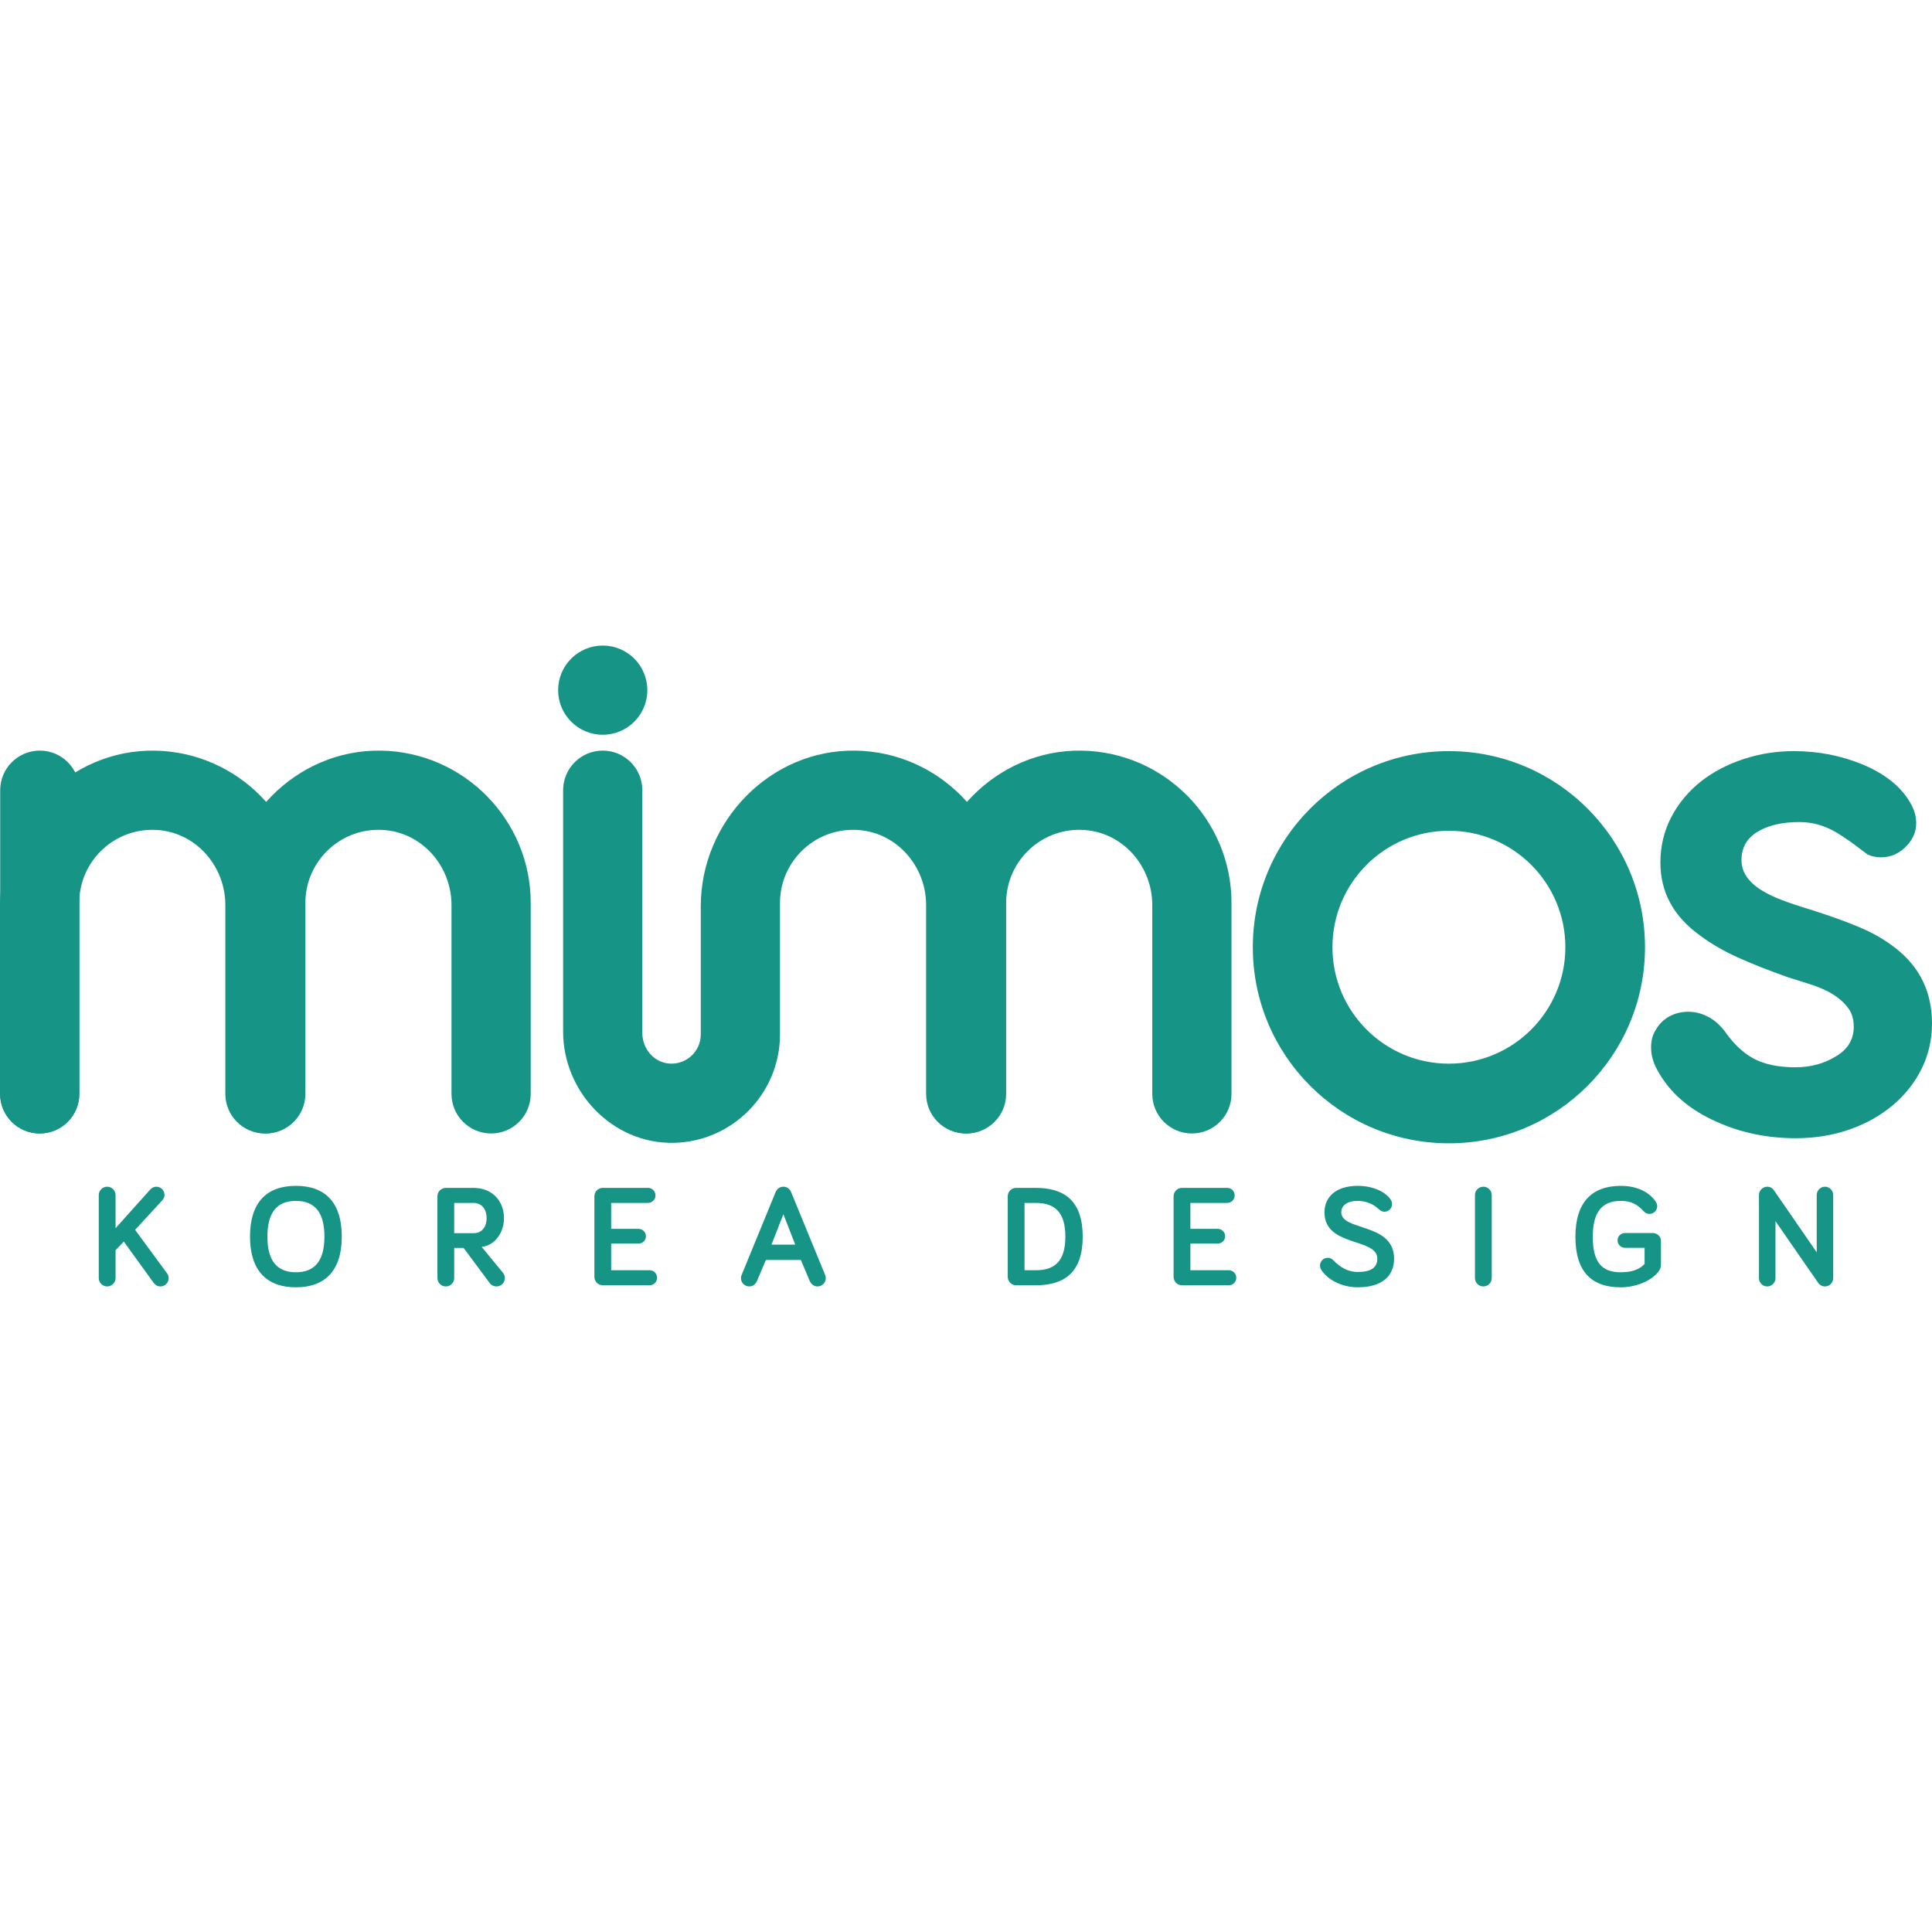
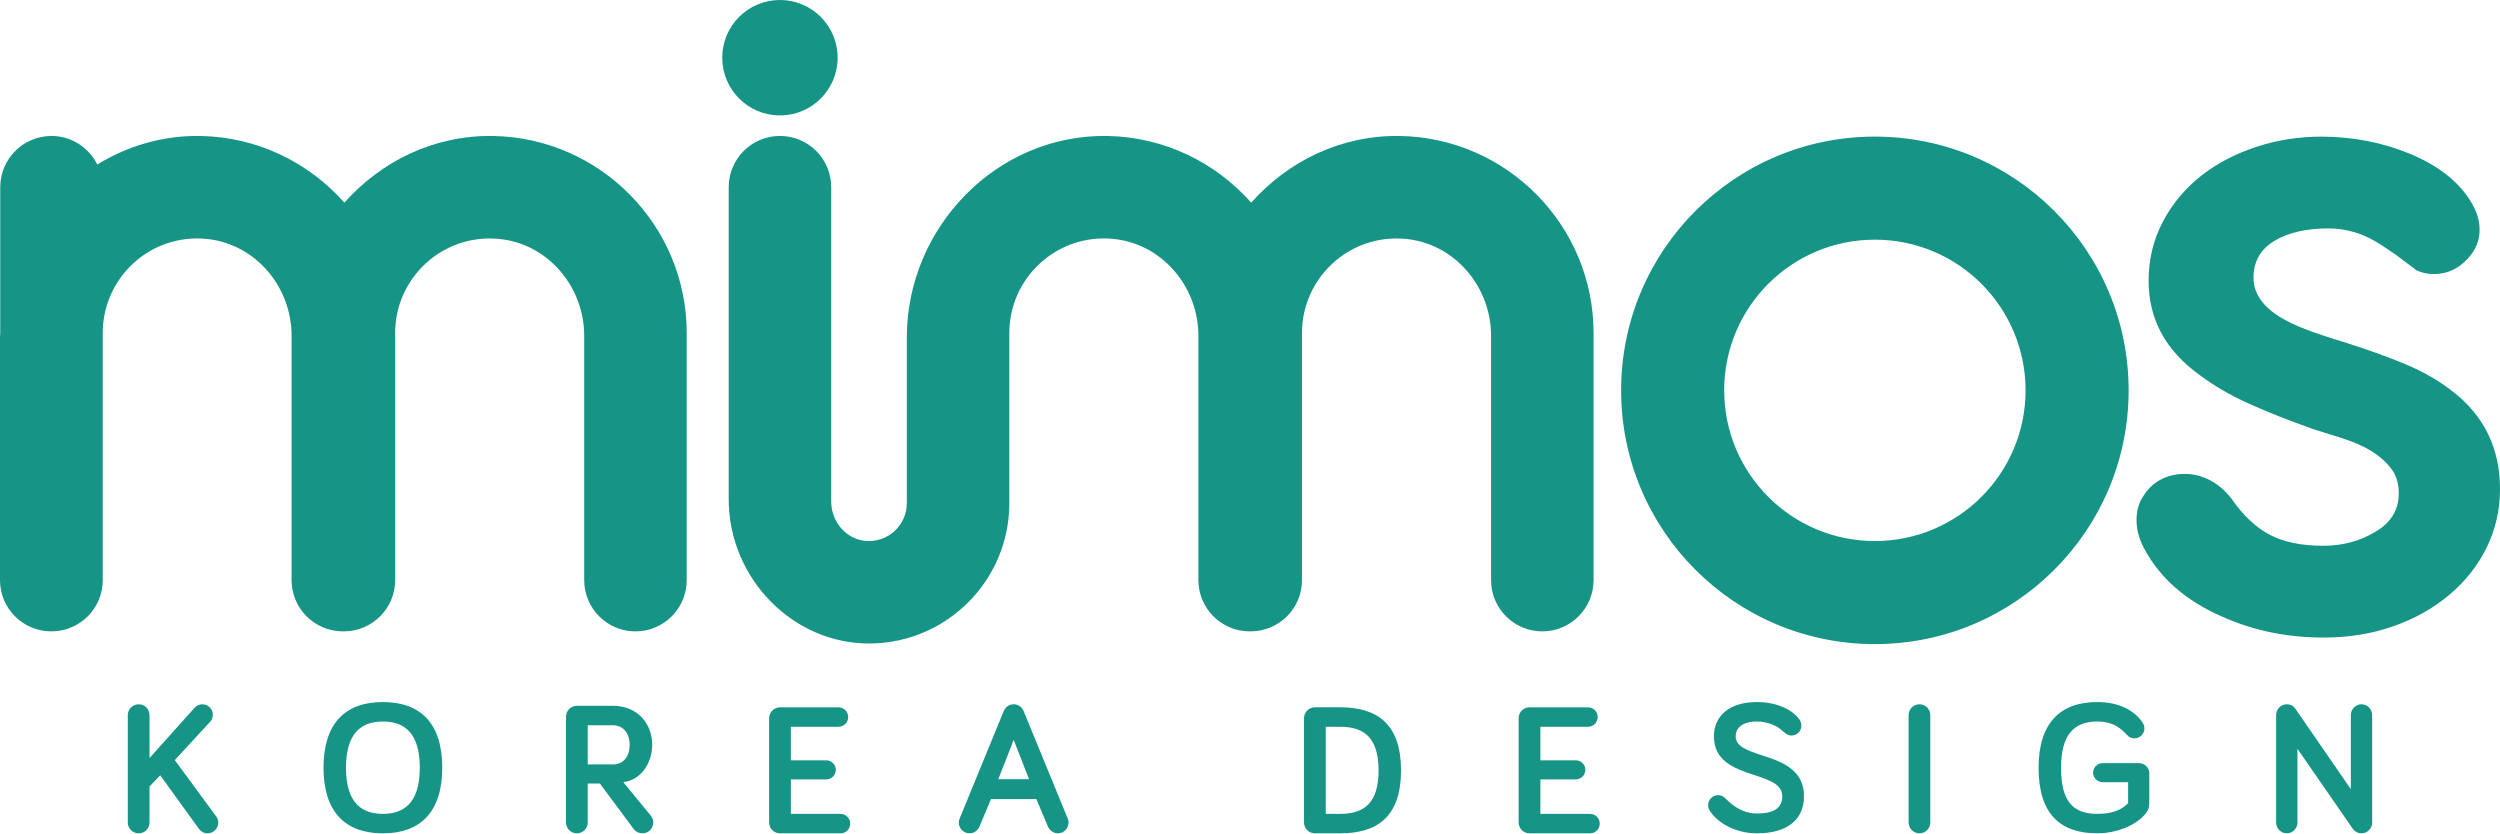
- <svg xmlns="http://www.w3.org/2000/svg" version="1.1" viewBox="0 0 301.052 99.866" width="120" height="120" class="h-25 w-auto" data-label="svg.h-25">
+ <svg xmlns="http://www.w3.org/2000/svg" id="Layer_1" version="1.1" viewBox="0 0 120 40">
  <defs>
-     <style>.mimos-korea-design{fill:#169485}</style>
+     <style>.st0{fill:#169485}</style>
  </defs>
-   <path d="M76.526 76.03h-0c-3.409 0-6.172-2.763-6.172-6.172l0-29.426c5e-7-5.925-4.388-11.111-10.287-11.667-6.769-.637-12.482 4.693-12.482 11.333v29.759c0 3.409-2.763 6.172-6.172 6.172h-0c-3.409 0-6.172-2.763-6.172-6.172l-0-29.22c-0-13.275 10.863-24.489 24.135-24.264 12.897.218 23.322 10.777 23.322 23.725v29.759c0 3.409-2.763 6.172-6.172 6.172Z" class="mimos-korea-design" />
-   <path d="M41.285 76.03h-0c-3.409 0-6.172-2.763-6.172-6.172l0-29.426c5e-7-5.925-4.388-11.111-10.287-11.666-6.768-.637-12.482 4.693-12.482 11.333v29.759c0 3.409-2.763 6.172-6.172 6.172h-0c-3.409 0-6.172-2.763-6.172-6.172L0 40.638c-0-13.275 10.863-24.489 24.136-24.264 12.897.218 23.321 10.777 23.321 23.725v29.759c0 3.409-2.763 6.172-6.172 6.172Z" class="mimos-korea-design" />
-   <rect width="12.344" height="59.66" x=".03" y="16.37" class="mimos-korea-design" rx="6.172" ry="6.172" />
-   <path d="M185.723 76.03h-0c-3.409 0-6.172-2.763-6.172-6.172l0-29.426c4e-7-5.925-4.389-11.112-10.288-11.667-6.769-.637-12.481 4.693-12.481 11.333v29.759c0 3.409-2.763 6.172-6.172 6.172h-0c-3.409 0-6.172-2.763-6.172-6.172l-0-29.22c-0-13.274 10.863-24.488 24.135-24.264 12.897.218 23.323 10.777 23.323 23.725v29.759c0 3.409-2.763 6.172-6.172 6.172Z" class="mimos-korea-design" />
-   <path d="M104.931 77.49c-9.45.158-17.183-7.89-17.183-17.342l0-37.606c7e-7-3.409 2.763-6.172 6.172-6.172h0c3.409 0 6.172 2.763 6.172 6.172l-0 37.851c-5e-7 2.376 1.733 4.502 4.097 4.733 2.714.265 5.008-1.869 5.008-4.53l-0-19.959c-0-13.275 10.863-24.489 24.136-24.264 12.897.218 23.321 10.777 23.321 23.725v29.759c0 3.409-2.763 6.172-6.172 6.172h-0c-3.409 0-6.172-2.763-6.172-6.172l0-29.426c6e-7-5.925-4.388-11.111-10.287-11.666-6.768-.637-12.482 4.693-12.482 11.333v20.498c0 9.221-7.425 16.74-16.61 16.894Z" class="mimos-korea-design" />
-   <circle cx="93.92" cy="6.95" r="6.95" class="mimos-korea-design" />
-   <path d="M225.774 16.45c-16.883 0-30.556 13.683-30.556 30.556 0 16.873 13.673 30.556 30.556 30.556 16.873 0 30.556-13.683 30.556-30.556 0-16.873-13.683-30.556-30.556-30.556m0 48.702c-10.027 0-18.146-8.128-18.146-18.146 0-10.027 8.119-18.146 18.146-18.146 10.018 0 18.146 8.119 18.146 18.146 0 10.018-8.128 18.146-18.146 18.146m41.801 9.092c-4.338-1.895-7.453-4.612-9.349-8.148-.631-1.137-.947-2.295-.947-3.474 0-1.095.252-2.021.758-2.779.505-.884 1.2-1.568 2.084-2.053.884-.483 1.873-.727 2.969-.727 1.01 0 2.0.243 2.969.727q1.452.727 2.652 2.242c1.39 2.021 2.926 3.475 4.611 4.359 1.685.884 3.832 1.326 6.443 1.326 2.358 0 4.463-.568 6.316-1.705 1.853-1.095 2.779-2.631 2.779-4.611 0-1.263-.338-2.295-1.011-3.096-1.179-1.515-3.116-2.694-5.811-3.537l-3.411-1.074c-2.99-1.053-5.6-2.084-7.832-3.095-2.232-1.011-4.19-2.148-5.874-3.411-4.127-2.947-6.19-6.736-6.19-11.369 0-2.568.569-4.937 1.705-7.106 1.137-2.168 2.695-4.031 4.675-5.59 1.894-1.473 4.095-2.621 6.601-3.443 2.505-.821 5.105-1.231 7.8-1.231 3.791 0 7.369.695 10.738 2.084 3.705 1.558 6.253 3.685 7.643 6.379q.694 1.327.694 2.779c0 1.263-.464 2.4-1.389 3.411q-1.706 1.895-4.106 1.895c-.758 0-1.452-.147-2.084-.442l-2.526-1.895c-1.222-.842-2.021-1.368-2.4-1.579-1.811-1.052-3.706-1.579-5.684-1.579-2.696 0-4.875.505-6.538 1.516-1.664 1.011-2.495 2.485-2.495 4.421 0 1.811 1.031 3.37 3.095 4.674.884.548 1.927 1.053 3.127 1.516 1.2.464 2.705.969 4.516 1.516 2.947.926 5.495 1.842 7.642 2.747 2.147.906 4.021 1.989 5.622 3.253 3.79 2.948 5.684 6.864 5.684 11.748 0 2.485-.527 4.811-1.579 6.979-1.053 2.17-2.548 4.074-4.484 5.716-1.938 1.642-4.2 2.916-6.791 3.821-2.589.906-5.38 1.359-8.369 1.359-4.422 0-8.506-.842-12.253-2.526ZM18.006 85.634c0-.724-.587-1.309-1.307-1.309-.723 0-1.308.586-1.308 1.309v12.922c0 .72.586 1.309 1.308 1.309.72 0 1.307-.59 1.307-1.309v-4.332l1.287-1.35 4.648 6.427c.178.245.515.564 1.057.564.701 0 1.287-.59 1.287-1.287 0-.272-.089-.542-.248-.746L21.051 91.046l4.239-4.6c.204-.226.342-.497.342-.856 0-.701-.564-1.265-1.265-1.265-.338 0-.675.137-.946.43l-5.415 6.042v-5.163ZM46.11 100c4.555 0 7.147-2.615 7.147-7.894 0-5.345-2.592-7.915-7.147-7.915-4.555 0-7.151 2.57-7.151 7.915C38.959 97.385 41.555 100 46.11 100m0-13.464c2.975 0 4.444 1.829 4.444 5.571 0 3.72-1.469 5.549-4.444 5.549-2.979 0-4.444-1.829-4.444-5.549 0-3.742 1.465-5.571 4.444-5.571m26.131 7.329 4.106 5.526c.226.293.63.475 1.016.475.72 0 1.306-.59 1.306-1.309 0-.249-.066-.519-.271-.79l-3.335-4.057c2.163-.271 3.472-2.348 3.472-4.488 0-2.549-1.714-4.714-4.759-4.714h-4.306c-.724 0-1.309.586-1.309 1.309v12.741c0 .72.586 1.309 1.309 1.309.72 0 1.306-.59 1.306-1.309v-4.692zm1.513-7.014c1.465 0 2.074 1.15 2.074 2.37 0 1.194-.609 2.344-2.006 2.344h-3.045V86.851zm21.48 0h5.73c.652 0 1.172-.519 1.172-1.172 0-.653-.519-1.173-1.172-1.173h-7.036c-.724 0-1.309.586-1.309 1.309v12.56c0 .723.586 1.309 1.309 1.309h7.284c.653 0 1.173-.519 1.173-1.173 0-.656-.519-1.172-1.173-1.172H95.234V93.19h4.265c.63 0 1.15-.519 1.15-1.15 0-.634-.519-1.15-1.15-1.15H95.234zm28.683 6.495h-3.698l1.851-4.736zm.878 2.392 1.377 3.268c.203.475.634.86 1.22.86.697 0 1.283-.59 1.283-1.287 0-.138-.022-.315-.088-.475l-5.323-12.968c-.137-.315-.497-.812-1.195-.812-.701 0-1.061.497-1.197.812l-5.319 12.968c-.07.159-.093.337-.093.475 0 .697.587 1.287 1.288 1.287.586 0 1.012-.386 1.216-.86l1.376-3.268zm34.851-8.887h1.737c2.889 0 4.625 1.331 4.625 5.256s-1.736 5.234-4.625 5.234h-1.737zm-1.306-2.344c-.723 0-1.308.586-1.308 1.309v12.56c0 .723.586 1.309 1.308 1.309h3.042c4.488 0 7.329-2.007 7.329-7.578 0-5.571-2.841-7.6-7.329-7.6zm27.151 2.344h5.73c.653 0 1.173-.519 1.173-1.172 0-.653-.519-1.173-1.173-1.173h-7.036c-.723 0-1.309.586-1.309 1.309v12.56c0 .723.587 1.309 1.309 1.309h7.285c.653 0 1.172-.519 1.172-1.173 0-.656-.518-1.172-1.172-1.172h-5.979V93.19h4.262c.634 0 1.154-.519 1.154-1.15 0-.634-.519-1.15-1.154-1.15h-4.262zm29.239.879c.338.315.653.497.972.497.675 0 1.216-.541 1.216-1.194 0-.271-.089-.518-.226-.723-.902-1.284-2.864-2.118-5.119-2.118-3.586 0-5.189 1.891-5.189 4.125 0 5.438 8.234 3.924 8.234 7.218 0 1.398-.994 2.077-3.045 2.077-1.558 0-2.752-.768-3.698-1.718-.226-.222-.497-.493-.993-.493-.653 0-1.195.541-1.195 1.216 0 .226.066.453.181.63.879 1.421 3.02 2.753 5.705 2.753 3.72 0 5.66-1.714 5.66-4.466 0-5.638-8.231-4.262-8.231-7.218 0-.901.697-1.78 2.57-1.78 1.284 0 2.459.519 3.156 1.195Zm17.718-2.096c0-.724-.586-1.309-1.306-1.309-.723 0-1.309.586-1.309 1.309v12.922c0 .72.587 1.309 1.309 1.309.72 0 1.306-.59 1.306-1.309zm23.82 10.734c-.878.902-2.051 1.288-3.72 1.288-3.001 0-4.355-1.603-4.355-5.549 0-3.72 1.354-5.571 4.355-5.571 1.644 0 2.615.564 3.539 1.58.293.315.608.449.924.449.678 0 1.22-.542 1.22-1.194 0-.249-.067-.475-.249-.745-.924-1.35-2.708-2.434-5.434-2.434-4.488 0-7.062 2.57-7.062 7.915 0 5.526 2.574 7.894 7.062 7.894 2.411 0 4.804-1.017 5.887-2.459.271-.338.382-.675.382-1.195v-3.609c0-.652-.609-1.195-1.239-1.195h-4.376c-.63 0-1.15.519-1.15 1.15 0 .63.519 1.15 1.15 1.15h3.067zm28.104-12.043c-.697 0-1.284.586-1.284 1.287v8.932l-6.676-9.678c-.226-.337-.586-.541-1.039-.541-.697 0-1.283.586-1.283 1.287v12.968c0 .697.586 1.287 1.283 1.287.702 0 1.288-.59 1.288-1.287v-8.888l6.654 9.61c.222.338.63.564 1.057.564.701 0 1.287-.59 1.287-1.287V85.612c0-.701-.586-1.287-1.287-1.287Zm0 0" class="mimos-korea-design" />
+   <path d="M23.667 6.527c-2.827-.048-5.372 1.214-7.136 3.2-1.701-1.92-4.161-3.153-6.91-3.2-1.811-.031-3.503.482-4.953 1.37-.403-.81-1.23-1.371-2.196-1.371-1.359 1e-7-2.46 1.101-2.46 2.46v6.98C.01 16.044 0 16.12 0 16.198v11.647c0 1.359 1.101 2.46 2.46 2.46.002 0 .004-.001.006-.001s.004.001.006.001c1.359 0 2.46-1.102 2.46-2.46V15.873c.064-2.594 2.304-4.657 4.964-4.407 2.351.221 4.1 2.289 4.1 4.65v11.729c0 1.359 1.101 2.46 2.46 2.46.009 0 .017-.003.026-.003.009 0.0.017.003.025.003 1.359 0 2.46-1.102 2.46-2.46V15.984c0-2.647 2.277-4.771 4.975-4.517 2.351.221 4.1 2.289 4.1 4.65v11.729c0 1.359 1.101 2.46 2.46 2.46s2.46-1.102 2.46-2.46V15.984c0-5.161-4.155-9.37-9.296-9.457ZM67.194 6.527c-2.827-.048-5.372 1.214-7.136 3.2-1.701-1.92-4.161-3.153-6.91-3.2-5.291-.089-9.621 4.38-9.621 9.672v7.956c0 1.06-.914 1.911-1.996 1.806-.943-.092-1.633-.939-1.633-1.887V8.985c0-1.359-1.101-2.46-2.46-2.46h-0c-1.359 0-2.46 1.101-2.46 2.46v14.99c0 3.767 3.083 6.975 6.849 6.912 3.661-.061 6.621-3.058 6.621-6.734v-8.17c0-2.647 2.277-4.771 4.975-4.517 2.351.221 4.1 2.289 4.1 4.65v11.729c0 1.359 1.102 2.46 2.46 2.46.009 0 .017-.003.026-.003.009 0.0.017.003.026.003 1.359 0 2.46-1.102 2.46-2.46V15.984c0-2.647 2.277-4.771 4.975-4.517 2.351.221 4.101 2.289 4.101 4.65v11.729c0 1.359 1.101 2.46 2.46 2.46 1.359 0 2.46-1.102 2.46-2.46V15.984c0-5.161-4.156-9.37-9.296-9.457ZM37.437 5.54c1.53 0 2.77-1.24 2.77-2.77C40.207 1.24 38.967 0 37.437 0c-1.53 0-2.77 1.24-2.77 2.77 0 1.53 1.24 2.77 2.77 2.77ZM89.994 6.557c-6.73 0-12.18 5.454-12.18 12.18 0 6.726 5.45 12.18 12.18 12.18 6.726 0 12.18-5.454 12.18-12.18 0-6.726-5.454-12.18-12.18-12.18Zm0 19.413c-3.997 0-7.233-3.24-7.233-7.233 0-3.997 3.236-7.233 7.233-7.233 3.993 0 7.233 3.236 7.233 7.233 0 3.993-3.24 7.233-7.233 7.233ZM117.734 18.793c-.638-.504-1.385-.936-2.241-1.297-.856-.361-1.872-.726-3.046-1.095-.722-.218-1.322-.419-1.8-.604-.478-.184-.894-.386-1.246-.604-.823-.52-1.233-1.141-1.233-1.863 0-.772.331-1.359.994-1.762.663-.403 1.531-.604 2.606-.604.788 0 1.544.21 2.266.629.151.084.47.294.957.63l1.007.755c.252.118.529.176.831.176.638 0 1.183-.252 1.637-.755.369-.403.554-.856.554-1.359 0-.386-.092-.755-.277-1.108-.554-1.074-1.57-1.922-3.047-2.543-1.343-.554-2.769-.831-4.28-.831-1.074 0-2.111.164-3.109.491-.999.327-1.876.785-2.631 1.372-.789.621-1.41 1.364-1.863 2.228-.453.865-.68 1.809-.68 2.832 0 1.847.822 3.357 2.467 4.532.671.504 1.452.957 2.341 1.36.89.403 1.93.814 3.122 1.234l1.359.428c1.074.336 1.847.806 2.316 1.41.268.319.403.73.403 1.234 0 .789-.369 1.401-1.108 1.838-.739.453-1.578.68-2.518.68-1.041 0-1.897-.176-2.568-.529-.672-.352-1.284-.932-1.838-1.737-.319-.403-.672-.701-1.057-.894-.386-.193-.781-.29-1.183-.29-.437 0-.831.097-1.183.29-.352.193-.63.466-.831.818-.202.302-.302.672-.302 1.108 0 .47.126.931.378 1.385.755 1.41 1.997 2.492 3.726 3.248 1.494.672 3.122 1.007 4.884 1.007 1.192 0 2.304-.181 3.336-.542 1.033-.361 1.934-.869 2.707-1.523.772-.655 1.368-1.414 1.787-2.279C119.79 25.393 120 24.466 120 23.476c0-1.947-.755-3.508-2.266-4.683ZM8.391 36.484l1.69-1.833c.081-.09.136-.198.136-.341 0-.279-.225-.504-.504-.504-.135 0-.269.055-.377.172l-2.159 2.408v-2.058c0-.288-.234-.522-.521-.522-.288 0-.522.234-.522.522v5.151c0 .287.234.522.522.522.287 0 .521-.235.521-.522v-1.727l.513-.538 1.853 2.562C9.614 39.873 9.748 40 9.964 40c.279 0 .513-.235.513-.513 0-.108-.036-.216-.099-.297l-1.987-2.705ZM18.379 33.699c-1.816 0-2.85 1.025-2.85 3.155 0 2.104 1.035 3.146 2.85 3.146s2.849-1.042 2.849-3.146c0-2.13-1.033-3.155-2.849-3.155Zm0 5.367c-1.187 0-1.771-.729-1.771-2.212 0-1.492.584-2.221 1.771-2.221 1.186 0 1.771.729 1.771 2.221 0 1.483-.586 2.212-1.771 2.212ZM29.92 37.546c.862-.108 1.384-.936 1.384-1.789 0-1.016-.683-1.879-1.897-1.879h-1.716c-.288 0-.522.234-.522.522v5.079c0 .287.234.522.522.522.287 0 .52-.235.52-.522v-1.87h.584l1.637 2.203c.09.117.251.189.405.189.287 0 .52-.235.52-.522 0-.099-.027-.207-.108-.315l-1.329-1.617Zm-1.709-.855v-1.879h1.187c.584 0 .827.458.827.945 0 .476-.243.935-.8.935h-1.214ZM40.344 39.065h-2.383v-1.654h1.7c.251 0 .458-.207.458-.458 0-.253-.207-.458-.458-.458h-1.7v-1.61h2.284c.26 0 .467-.207.467-.467 0-.26-.207-.467-.467-.467h-2.805c-.288 0-.522.234-.522.522v5.006c0 .288.234.522.522.522h2.903c.26 0 .467-.207.467-.467 0-.262-.207-.467-.467-.467ZM49.133 34.129c-.055-.126-.198-.324-.476-.324-.279 0-.423.198-.477.324l-2.12 5.169c-.028.064-.037.134-.037.189 0 .278.234.513.513.513.234 0 .403-.154.485-.343l.548-1.303h2.175l.549 1.303c.081.189.253.343.486.343.278 0 .511-.235.511-.513 0-.055-.009-.126-.035-.189l-2.122-5.169Zm-1.214 3.272.738-1.888.737 1.888h-1.474ZM64.328 33.95h-1.213c-.288 0-.522.234-.522.522v5.006c0 .288.234.522.522.522h1.213c1.789 0 2.921-.8 2.921-3.021 0-2.221-1.132-3.029-2.921-3.029Zm0 5.116h-.692v-4.181h.692c1.152 0 1.844.531 1.844 2.095 0 1.564-.692 2.086-1.844 2.086ZM76.321 39.065H73.938v-1.654h1.699c.253 0 .46-.207.46-.458 0-.253-.207-.458-.46-.458H73.938v-1.61h2.284c.26 0 .467-.207.467-.467 0-.26-.207-.467-.467-.467h-2.805c-.288 0-.522.234-.522.522v5.006c0 .288.234.522.522.522h2.904c.26 0 .467-.207.467-.467 0-.262-.207-.467-.467-.467ZM83.31 35.343c0-.359.278-.71 1.025-.71.512 0 .98.207 1.258.476.135.126.26.198.388.198.269 0 .485-.216.485-.476 0-.108-.036-.207-.09-.288-.36-.512-1.141-.844-2.04-.844-1.43 0-2.068.754-2.068 1.644 0 2.168 3.282 1.564 3.282 2.877 0 .557-.396.828-1.214.828-.621 0-1.097-.306-1.474-.685-.09-.089-.198-.196-.396-.196-.26 0-.476.216-.476.485 0 .09.026.181.072.251.351.566 1.204 1.097 2.274 1.097 1.483 0 2.256-.683 2.256-1.78 0-2.247-3.281-1.699-3.281-2.877ZM92.135 33.805c-.288 0-.522.234-.522.522v5.151c0 .287.234.522.522.522.287 0 .52-.235.52-.522v-5.151c0-.288-.234-.522-.52-.522ZM102.672 36.629h-1.744c-.251 0-.458.207-.458.458 0 .251.207.458.458.458h1.222l0 1.007c-.35.36-.818.513-1.483.513-1.196 0-1.736-.639-1.736-2.212 0-1.483.54-2.221 1.736-2.221.655 0 1.042.225 1.411.63.117.126.242.179.368.179.27 0 .486-.216.486-.476 0-.099-.027-.189-.099-.297-.368-.538-1.079-.97-2.166-.97-1.789 0-2.815 1.025-2.815 3.155 0 2.203 1.026 3.146 2.815 3.146.961 0 1.915-.405 2.347-.98.108-.135.152-.269.152-.476v-1.439c0-.26-.243-.476-.494-.476ZM113.352 33.805c-.278 0-.512.234-.512.513V37.879l-2.661-3.858c-.09-.134-.234-.216-.414-.216-.278 0-.511.234-.511.513v5.169c0 .278.234.513.511.513.28 0 .513-.235.513-.513v-3.543l2.652 3.831c.089.135.251.225.421.225.279 0 .513-.235.513-.513v-5.169c0-.279-.234-.513-.513-.513Z" class="st0" />
</svg>
